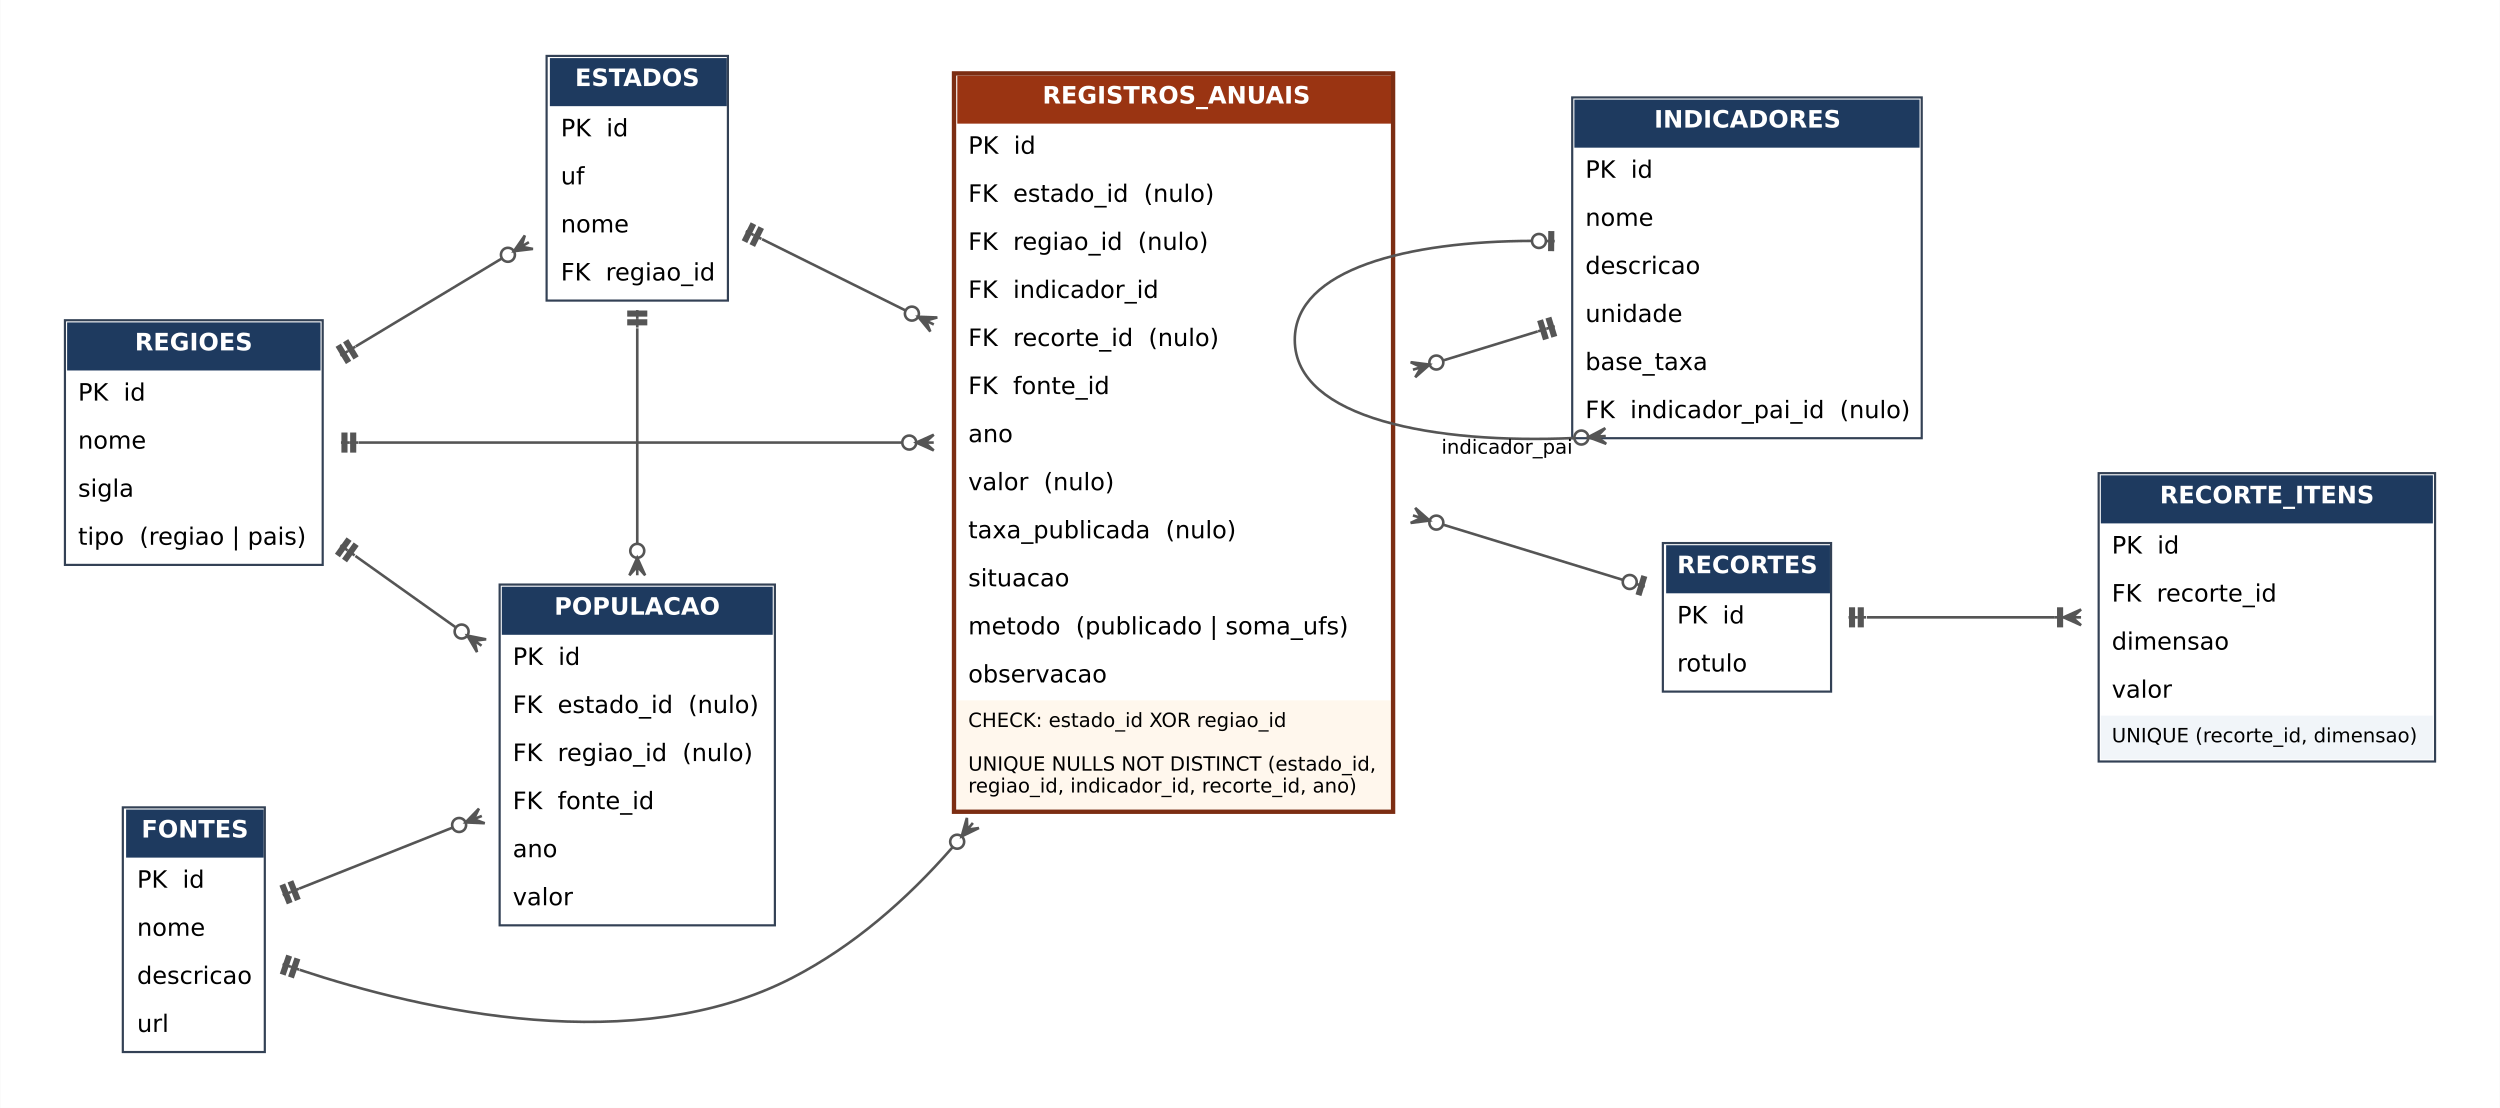
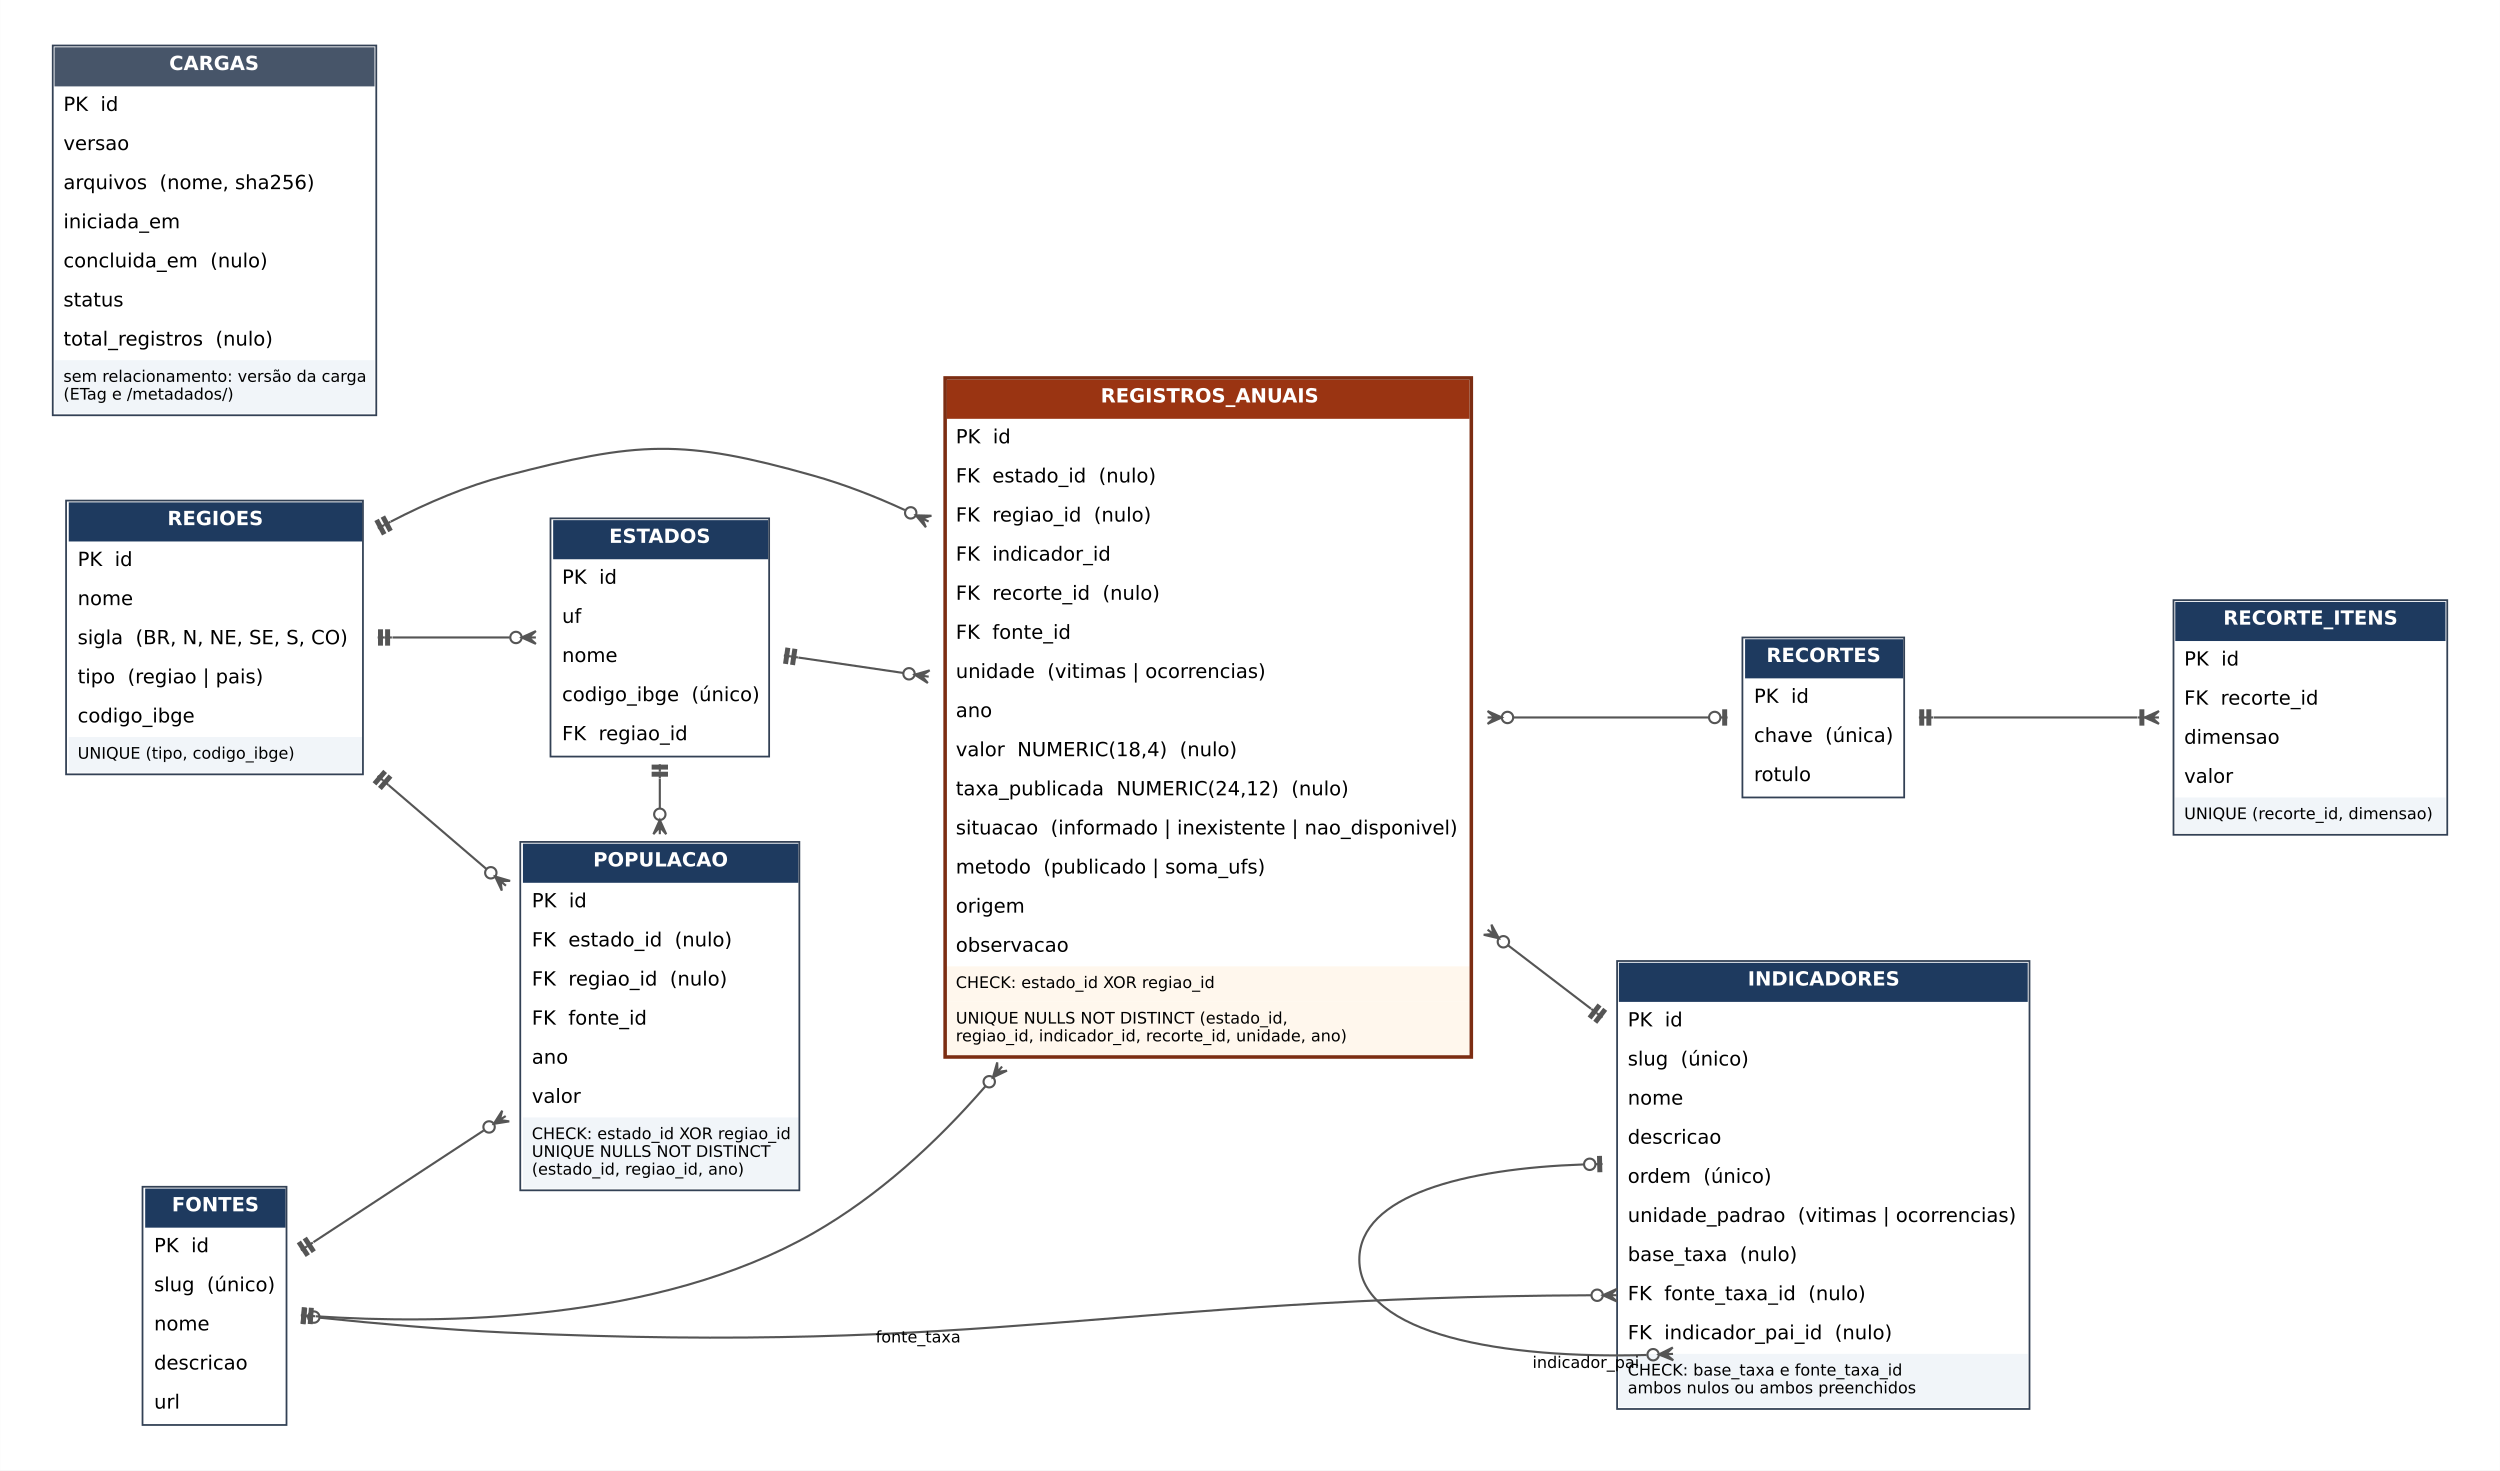
- <svg xmlns="http://www.w3.org/2000/svg" width="1144pt" height="507pt" viewBox="0.00 0.00 1144.20 507.20">
-   <g id="graph0" class="graph" transform="scale(1 1) rotate(0) translate(21.6 485.6)">
-     <polygon fill="white" stroke="transparent" points="-21.6,21.6 -21.6,-485.6 1122.6,-485.6 1122.6,21.6 -21.6,21.6" />
+ <svg xmlns="http://www.w3.org/2000/svg" width="1406pt" height="827pt" viewBox="0.00 0.00 1406.20 827.20">
+   <g id="graph0" class="graph" transform="scale(1 1) rotate(0) translate(21.6 805.6)">
+     <polygon fill="white" stroke="transparent" points="-21.6,21.6 -21.6,-805.6 1384.6,-805.6 1384.6,21.6 -21.6,21.6" />
    <g id="node1" class="node">
-       <polygon fill="#1e3a5f" stroke="transparent" points="9,-316 9,-338 125,-338 125,-316 9,-316" />
-       <text text-anchor="start" x="40" y="-325.2" font-family="DejaVu Sans" font-weight="bold" font-size="11.00" fill="white">REGIOES</text>
-       <text text-anchor="start" x="14" y="-302.2" font-family="DejaVu Sans" font-size="11.00">PK  id</text>
-       <text text-anchor="start" x="14" y="-280.2" font-family="DejaVu Sans" font-size="11.00">nome</text>
-       <text text-anchor="start" x="14" y="-258.2" font-family="DejaVu Sans" font-size="11.00">sigla</text>
-       <text text-anchor="start" x="14" y="-236.2" font-family="DejaVu Sans" font-size="11.00">tipo  (regiao | pais)</text>
-       <polygon fill="none" stroke="#334155" points="8,-227 8,-339 126,-339 126,-227 8,-227" />
+       <polygon fill="#1e3a5f" stroke="transparent" points="17,-501 17,-523 182,-523 182,-501 17,-501" />
+       <text text-anchor="start" x="72.5" y="-510.2" font-family="DejaVu Sans" font-weight="bold" font-size="11.00" fill="white">REGIOES</text>
+       <text text-anchor="start" x="22" y="-487.2" font-family="DejaVu Sans" font-size="11.00">PK  id</text>
+       <text text-anchor="start" x="22" y="-465.2" font-family="DejaVu Sans" font-size="11.00">nome</text>
+       <text text-anchor="start" x="22" y="-443.2" font-family="DejaVu Sans" font-size="11.00">sigla  (BR, N, NE, SE, S, CO)</text>
+       <text text-anchor="start" x="22" y="-421.2" font-family="DejaVu Sans" font-size="11.00">tipo  (regiao | pais)</text>
+       <text text-anchor="start" x="22" y="-399.2" font-family="DejaVu Sans" font-size="11.00">codigo_ibge</text>
+       <polygon fill="#f1f5f9" stroke="transparent" points="17,-371 17,-391 182,-391 182,-371 17,-371" />
+       <text text-anchor="start" x="22" y="-378.8" font-family="DejaVu Sans" font-size="9.00">UNIQUE (tipo, codigo_ibge)</text>
+       <polygon fill="none" stroke="#334155" points="15.5,-370 15.5,-524 182.5,-524 182.5,-370 15.5,-370" />
    </g>
    <g id="node2" class="node">
-       <polygon fill="#1e3a5f" stroke="transparent" points="230,-437 230,-459 311,-459 311,-437 230,-437" />
-       <text text-anchor="start" x="241.5" y="-446.2" font-family="DejaVu Sans" font-weight="bold" font-size="11.00" fill="white">ESTADOS</text>
-       <text text-anchor="start" x="235" y="-423.2" font-family="DejaVu Sans" font-size="11.00">PK  id</text>
-       <text text-anchor="start" x="235" y="-401.2" font-family="DejaVu Sans" font-size="11.00">uf</text>
-       <text text-anchor="start" x="235" y="-379.2" font-family="DejaVu Sans" font-size="11.00">nome</text>
-       <text text-anchor="start" x="235" y="-357.2" font-family="DejaVu Sans" font-size="11.00">FK  regiao_id</text>
-       <polygon fill="none" stroke="#334155" points="228.5,-348 228.5,-460 311.5,-460 311.5,-348 228.5,-348" />
+       <polygon fill="#1e3a5f" stroke="transparent" points="289.5,-491 289.5,-513 410.5,-513 410.5,-491 289.5,-491" />
+       <text text-anchor="start" x="321" y="-500.2" font-family="DejaVu Sans" font-weight="bold" font-size="11.00" fill="white">ESTADOS</text>
+       <text text-anchor="start" x="294.5" y="-477.2" font-family="DejaVu Sans" font-size="11.00">PK  id</text>
+       <text text-anchor="start" x="294.5" y="-455.2" font-family="DejaVu Sans" font-size="11.00">uf</text>
+       <text text-anchor="start" x="294.5" y="-433.2" font-family="DejaVu Sans" font-size="11.00">nome</text>
+       <text text-anchor="start" x="294.5" y="-411.2" font-family="DejaVu Sans" font-size="11.00">codigo_ibge  (único)</text>
+       <text text-anchor="start" x="294.5" y="-389.2" font-family="DejaVu Sans" font-size="11.00">FK  regiao_id</text>
+       <polygon fill="none" stroke="#334155" points="288,-380 288,-514 411,-514 411,-380 288,-380" />
    </g>
    <g id="edge1" class="edge">
-       <path fill="none" stroke="#555555" stroke-width="1.2" d="M141.1,-327C163.06,-340.22 186.9,-354.58 207.99,-367.27" />
-       <polygon fill="#555555" stroke="#555555" stroke-width="1.2" points="132.72,-326.63 136.84,-319.77 138.21,-320.6 134.09,-327.45 132.72,-326.63" />
-       <polyline fill="none" stroke="#555555" stroke-width="1.2" points="134.09,-322.79 137.52,-324.85 " />
-       <polygon fill="#555555" stroke="#555555" stroke-width="1.2" points="136.14,-328.69 140.27,-321.84 141.64,-322.66 137.51,-329.52 136.14,-328.69" />
-       <polyline fill="none" stroke="#555555" stroke-width="1.2" points="137.52,-324.85 140.95,-326.91 " />
-       <polygon fill="#555555" stroke="#555555" stroke-width="1.2" points="213.53,-370.61 218.53,-377.82 216.96,-372.67 220.39,-374.74 220.39,-374.74 220.39,-374.74 216.96,-372.67 222.25,-371.65 213.53,-370.61 213.53,-370.61" />
-       <ellipse fill="none" stroke="#555555" stroke-width="1.2" cx="210.79" cy="-368.96" rx="3.2" ry="3.2" />
+       <path fill="none" stroke="#555555" stroke-width="1.2" d="M199.1,-447C220.96,-447 243.91,-447 265.08,-447" />
+       <polygon fill="#555555" stroke="#555555" stroke-width="1.2" points="191.57,-451 191.57,-443 193.17,-443 193.17,-451 191.57,-451" />
+       <polyline fill="none" stroke="#555555" stroke-width="1.2" points="190.77,-447 194.77,-447 " />
+       <polygon fill="#555555" stroke="#555555" stroke-width="1.2" points="195.57,-451 195.57,-443 197.17,-443 197.17,-451 195.57,-451" />
+       <polyline fill="none" stroke="#555555" stroke-width="1.2" points="194.77,-447 198.77,-447 " />
+       <polygon fill="#555555" stroke="#555555" stroke-width="1.2" points="271.78,-447 279.78,-450.6 275.78,-447 279.78,-447 279.78,-447 279.78,-447 275.78,-447 279.78,-443.4 271.78,-447 271.78,-447" />
+       <ellipse fill="none" stroke="#555555" stroke-width="1.2" cx="268.58" cy="-447" rx="3.2" ry="3.2" />
    </g>
    <g id="node3" class="node">
-       <polygon fill="#1e3a5f" stroke="transparent" points="208,-195 208,-217 332,-217 332,-195 208,-195" />
-       <text text-anchor="start" x="232" y="-204.2" font-family="DejaVu Sans" font-weight="bold" font-size="11.00" fill="white">POPULACAO</text>
-       <text text-anchor="start" x="213" y="-181.2" font-family="DejaVu Sans" font-size="11.00">PK  id</text>
-       <text text-anchor="start" x="213" y="-159.2" font-family="DejaVu Sans" font-size="11.00">FK  estado_id  (nulo)</text>
-       <text text-anchor="start" x="213" y="-137.2" font-family="DejaVu Sans" font-size="11.00">FK  regiao_id  (nulo)</text>
-       <text text-anchor="start" x="213" y="-115.2" font-family="DejaVu Sans" font-size="11.00">FK  fonte_id</text>
-       <text text-anchor="start" x="213" y="-93.2" font-family="DejaVu Sans" font-size="11.00">ano</text>
-       <text text-anchor="start" x="213" y="-71.2" font-family="DejaVu Sans" font-size="11.00">valor</text>
-       <polygon fill="none" stroke="#334155" points="207,-62 207,-218 333,-218 333,-62 207,-62" />
+       <polygon fill="#1e3a5f" stroke="transparent" points="272.5,-309 272.5,-331 427.5,-331 427.5,-309 272.5,-309" />
+       <text text-anchor="start" x="312" y="-318.2" font-family="DejaVu Sans" font-weight="bold" font-size="11.00" fill="white">POPULACAO</text>
+       <text text-anchor="start" x="277.5" y="-295.2" font-family="DejaVu Sans" font-size="11.00">PK  id</text>
+       <text text-anchor="start" x="277.5" y="-273.2" font-family="DejaVu Sans" font-size="11.00">FK  estado_id  (nulo)</text>
+       <text text-anchor="start" x="277.5" y="-251.2" font-family="DejaVu Sans" font-size="11.00">FK  regiao_id  (nulo)</text>
+       <text text-anchor="start" x="277.5" y="-229.2" font-family="DejaVu Sans" font-size="11.00">FK  fonte_id</text>
+       <text text-anchor="start" x="277.5" y="-207.2" font-family="DejaVu Sans" font-size="11.00">ano</text>
+       <text text-anchor="start" x="277.5" y="-185.2" font-family="DejaVu Sans" font-size="11.00">valor</text>
+       <polygon fill="#f1f5f9" stroke="transparent" points="272.5,-137 272.5,-177 427.5,-177 427.5,-137 272.5,-137" />
+       <text text-anchor="start" x="277.5" y="-164.8" font-family="DejaVu Sans" font-size="9.00">CHECK: estado_id XOR regiao_id</text>
+       <text text-anchor="start" x="277.5" y="-154.8" font-family="DejaVu Sans" font-size="9.00">UNIQUE NULLS NOT DISTINCT</text>
+       <text text-anchor="start" x="277.5" y="-144.8" font-family="DejaVu Sans" font-size="9.00">(estado_id, regiao_id, ano)</text>
+       <polygon fill="none" stroke="#334155" points="271,-136 271,-332 428,-332 428,-136 271,-136" />
    </g>
    <g id="edge2" class="edge">
-       <path fill="none" stroke="#555555" stroke-width="1.2" d="M140.96,-231.09C155.82,-220.52 171.55,-209.33 186.71,-198.54" />
-       <polygon fill="#555555" stroke="#555555" stroke-width="1.2" points="137.06,-238.77 132.43,-232.26 133.73,-231.33 138.37,-237.85 137.06,-238.77" />
-       <polyline fill="none" stroke="#555555" stroke-width="1.2" points="134.09,-235.98 137.35,-233.66 " />
-       <polygon fill="#555555" stroke="#555555" stroke-width="1.2" points="140.32,-236.46 135.69,-229.94 136.99,-229.01 141.63,-235.53 140.32,-236.46" />
-       <polyline fill="none" stroke="#555555" stroke-width="1.2" points="137.35,-233.66 140.61,-231.34 " />
-       <polygon fill="#555555" stroke="#555555" stroke-width="1.2" points="192.2,-194.64 200.81,-192.93 195.46,-192.32 198.72,-190 198.72,-190 198.72,-190 195.46,-192.32 196.63,-187.07 192.2,-194.64 192.2,-194.64" />
-       <ellipse fill="none" stroke="#555555" stroke-width="1.2" cx="189.59" cy="-196.49" rx="3.2" ry="3.2" />
+       <path fill="none" stroke="#555555" stroke-width="1.2" d="M196.88,-363.96C214.93,-348.49 233.79,-332.33 251.83,-316.86" />
+       <polygon fill="#555555" stroke="#555555" stroke-width="1.2" points="193.98,-371.71 188.77,-365.64 189.99,-364.6 195.19,-370.67 193.98,-371.71" />
+       <polyline fill="none" stroke="#555555" stroke-width="1.2" points="190.77,-369.2 193.81,-366.59 " />
+       <polygon fill="#555555" stroke="#555555" stroke-width="1.2" points="197.02,-369.11 191.81,-363.04 193.03,-362 198.23,-368.07 197.02,-369.11" />
+       <polyline fill="none" stroke="#555555" stroke-width="1.2" points="193.81,-366.59 196.84,-363.99 " />
+       <polygon fill="#555555" stroke="#555555" stroke-width="1.2" points="256.86,-312.54 265.28,-310.07 259.9,-309.94 262.94,-307.34 262.94,-307.34 262.94,-307.34 259.9,-309.94 260.6,-304.61 256.86,-312.54 256.86,-312.54" />
+       <ellipse fill="none" stroke="#555555" stroke-width="1.2" cx="254.43" cy="-314.63" rx="3.2" ry="3.2" />
    </g>
    <g id="node5" class="node">
-       <polygon fill="#9a3412" stroke="transparent" points="416.5,-429 416.5,-451 615.5,-451 615.5,-429 416.5,-429" />
-       <text text-anchor="start" x="455.5" y="-438.2" font-family="DejaVu Sans" font-weight="bold" font-size="11.00" fill="white">REGISTROS_ANUAIS</text>
-       <text text-anchor="start" x="421.5" y="-415.2" font-family="DejaVu Sans" font-size="11.00">PK  id</text>
-       <text text-anchor="start" x="421.5" y="-393.2" font-family="DejaVu Sans" font-size="11.00">FK  estado_id  (nulo)</text>
-       <text text-anchor="start" x="421.5" y="-371.2" font-family="DejaVu Sans" font-size="11.00">FK  regiao_id  (nulo)</text>
-       <text text-anchor="start" x="421.5" y="-349.2" font-family="DejaVu Sans" font-size="11.00">FK  indicador_id</text>
-       <text text-anchor="start" x="421.5" y="-327.2" font-family="DejaVu Sans" font-size="11.00">FK  recorte_id  (nulo)</text>
-       <text text-anchor="start" x="421.5" y="-305.2" font-family="DejaVu Sans" font-size="11.00">FK  fonte_id</text>
-       <text text-anchor="start" x="421.5" y="-283.2" font-family="DejaVu Sans" font-size="11.00">ano</text>
-       <text text-anchor="start" x="421.5" y="-261.2" font-family="DejaVu Sans" font-size="11.00">valor  (nulo)</text>
-       <text text-anchor="start" x="421.5" y="-239.2" font-family="DejaVu Sans" font-size="11.00">taxa_publicada  (nulo)</text>
-       <text text-anchor="start" x="421.5" y="-217.2" font-family="DejaVu Sans" font-size="11.00">situacao</text>
-       <text text-anchor="start" x="421.5" y="-195.2" font-family="DejaVu Sans" font-size="11.00">metodo  (publicado | soma_ufs)</text>
-       <text text-anchor="start" x="421.5" y="-173.2" font-family="DejaVu Sans" font-size="11.00">observacao</text>
-       <polygon fill="#fff7ed" stroke="transparent" points="416.5,-145 416.5,-165 615.5,-165 615.5,-145 416.5,-145" />
-       <text text-anchor="start" x="421.5" y="-152.8" font-family="DejaVu Sans" font-size="9.00">CHECK: estado_id XOR regiao_id</text>
-       <polygon fill="#fff7ed" stroke="transparent" points="416.5,-115 416.5,-145 615.5,-145 615.5,-115 416.5,-115" />
-       <text text-anchor="start" x="421.5" y="-132.8" font-family="DejaVu Sans" font-size="9.00">UNIQUE NULLS NOT DISTINCT (estado_id,</text>
-       <text text-anchor="start" x="421.5" y="-122.8" font-family="DejaVu Sans" font-size="9.00">regiao_id, indicador_id, recorte_id, ano)</text>
-       <polygon fill="none" stroke="#7c2d12" stroke-width="2" points="415,-114 415,-452 616,-452 616,-114 415,-114" />
+       <polygon fill="#9a3412" stroke="transparent" points="511,-570 511,-592 805,-592 805,-570 511,-570" />
+       <text text-anchor="start" x="597.5" y="-579.2" font-family="DejaVu Sans" font-weight="bold" font-size="11.00" fill="white">REGISTROS_ANUAIS</text>
+       <text text-anchor="start" x="516" y="-556.2" font-family="DejaVu Sans" font-size="11.00">PK  id</text>
+       <text text-anchor="start" x="516" y="-534.2" font-family="DejaVu Sans" font-size="11.00">FK  estado_id  (nulo)</text>
+       <text text-anchor="start" x="516" y="-512.2" font-family="DejaVu Sans" font-size="11.00">FK  regiao_id  (nulo)</text>
+       <text text-anchor="start" x="516" y="-490.2" font-family="DejaVu Sans" font-size="11.00">FK  indicador_id</text>
+       <text text-anchor="start" x="516" y="-468.2" font-family="DejaVu Sans" font-size="11.00">FK  recorte_id  (nulo)</text>
+       <text text-anchor="start" x="516" y="-446.2" font-family="DejaVu Sans" font-size="11.00">FK  fonte_id</text>
+       <text text-anchor="start" x="516" y="-424.2" font-family="DejaVu Sans" font-size="11.00">unidade  (vitimas | ocorrencias)</text>
+       <text text-anchor="start" x="516" y="-402.2" font-family="DejaVu Sans" font-size="11.00">ano</text>
+       <text text-anchor="start" x="516" y="-380.2" font-family="DejaVu Sans" font-size="11.00">valor  NUMERIC(18,4)  (nulo)</text>
+       <text text-anchor="start" x="516" y="-358.2" font-family="DejaVu Sans" font-size="11.00">taxa_publicada  NUMERIC(24,12)  (nulo)</text>
+       <text text-anchor="start" x="516" y="-336.2" font-family="DejaVu Sans" font-size="11.00">situacao  (informado | inexistente | nao_disponivel)</text>
+       <text text-anchor="start" x="516" y="-314.2" font-family="DejaVu Sans" font-size="11.00">metodo  (publicado | soma_ufs)</text>
+       <text text-anchor="start" x="516" y="-292.2" font-family="DejaVu Sans" font-size="11.00">origem</text>
+       <text text-anchor="start" x="516" y="-270.2" font-family="DejaVu Sans" font-size="11.00">observacao</text>
+       <polygon fill="#fff7ed" stroke="transparent" points="511,-242 511,-262 805,-262 805,-242 511,-242" />
+       <text text-anchor="start" x="516" y="-249.8" font-family="DejaVu Sans" font-size="9.00">CHECK: estado_id XOR regiao_id</text>
+       <polygon fill="#fff7ed" stroke="transparent" points="511,-212 511,-242 805,-242 805,-212 511,-212" />
+       <text text-anchor="start" x="516" y="-229.8" font-family="DejaVu Sans" font-size="9.00">UNIQUE NULLS NOT DISTINCT (estado_id,</text>
+       <text text-anchor="start" x="516" y="-219.8" font-family="DejaVu Sans" font-size="9.00">regiao_id, indicador_id, recorte_id, unidade, ano)</text>
+       <polygon fill="none" stroke="#7c2d12" stroke-width="2" points="510,-211 510,-593 806,-593 806,-211 510,-211" />
    </g>
    <g id="edge6" class="edge">
-       <path fill="none" stroke="#555555" stroke-width="1.2" d="M142.5,-283C210.19,-283 311.34,-283 391.09,-283" />
-       <polygon fill="#555555" stroke="#555555" stroke-width="1.2" points="135.16,-287 135.16,-279 136.76,-279 136.76,-287 135.16,-287" />
-       <polyline fill="none" stroke="#555555" stroke-width="1.2" points="134.36,-283 138.36,-283 " />
-       <polygon fill="#555555" stroke="#555555" stroke-width="1.2" points="139.16,-287 139.16,-279 140.76,-279 140.76,-287 139.16,-287" />
-       <polyline fill="none" stroke="#555555" stroke-width="1.2" points="138.36,-283 142.36,-283 " />
-       <polygon fill="#555555" stroke="#555555" stroke-width="1.2" points="397.72,-283 405.72,-286.6 401.72,-283 405.72,-283 405.72,-283 405.72,-283 401.72,-283 405.72,-279.4 397.72,-283 397.72,-283" />
-       <ellipse fill="none" stroke="#555555" stroke-width="1.2" cx="394.52" cy="-283" rx="3.2" ry="3.2" />
+       <path fill="none" stroke="#555555" stroke-width="1.2" d="M198.14,-512.16C218.77,-522.83 240.98,-532.27 263,-538 337.41,-557.36 362.02,-558.94 436,-538 453.27,-533.11 470.52,-526.45 487.34,-518.68" />
+       <polygon fill="#555555" stroke="#555555" stroke-width="1.2" points="189.75,-512.25 193.49,-505.17 194.9,-505.92 191.16,-512.99 189.75,-512.25" />
+       <polyline fill="none" stroke="#555555" stroke-width="1.2" points="190.91,-508.34 194.44,-510.21 " />
+       <polygon fill="#555555" stroke="#555555" stroke-width="1.2" points="193.28,-514.12 197.02,-507.04 198.44,-507.79 194.7,-514.86 193.28,-514.12" />
+       <polyline fill="none" stroke="#555555" stroke-width="1.2" points="194.44,-510.21 197.98,-512.08 " />
+       <polygon fill="#555555" stroke="#555555" stroke-width="1.2" points="493.52,-515.71 502.29,-515.48 497.12,-513.97 500.72,-512.23 500.72,-512.23 500.72,-512.23 497.12,-513.97 499.16,-508.99 493.52,-515.71 493.52,-515.71" />
+       <ellipse fill="none" stroke="#555555" stroke-width="1.2" cx="490.64" cy="-517.1" rx="3.2" ry="3.2" />
    </g>
    <g id="edge3" class="edge">
-       <path fill="none" stroke="#555555" stroke-width="1.2" d="M270,-335.31C270,-302.52 270,-269.73 270,-236.94" />
-       <polygon fill="#555555" stroke="#555555" stroke-width="1.2" points="274,-342.85 266,-342.85 266,-341.25 274,-341.25 274,-342.85" />
-       <polyline fill="none" stroke="#555555" stroke-width="1.2" points="270,-343.65 270,-339.65 " />
-       <polygon fill="#555555" stroke="#555555" stroke-width="1.2" points="274,-338.85 266,-338.85 266,-337.25 274,-337.25 274,-338.85" />
-       <polyline fill="none" stroke="#555555" stroke-width="1.2" points="270,-339.65 270,-335.65 " />
-       <polygon fill="#555555" stroke="#555555" stroke-width="1.2" points="270,-230.24 273.6,-222.24 270,-226.24 270,-222.24 270,-222.24 270,-222.24 270,-226.24 266.4,-222.24 270,-230.24 270,-230.24" />
-       <ellipse fill="none" stroke="#555555" stroke-width="1.2" cx="270" cy="-233.44" rx="3.2" ry="3.2" />
+       <path fill="none" stroke="#555555" stroke-width="1.2" d="M349.5,-367.51C349.5,-361.93 349.5,-356.36 349.5,-350.78" />
+       <polygon fill="#555555" stroke="#555555" stroke-width="1.2" points="353.5,-374.88 345.5,-374.88 345.5,-373.28 353.5,-373.28 353.5,-374.88" />
+       <polyline fill="none" stroke="#555555" stroke-width="1.2" points="349.5,-375.68 349.5,-371.68 " />
+       <polygon fill="#555555" stroke="#555555" stroke-width="1.2" points="353.5,-370.88 345.5,-370.88 345.5,-369.28 353.5,-369.28 353.5,-370.88" />
+       <polyline fill="none" stroke="#555555" stroke-width="1.2" points="349.5,-371.68 349.5,-367.68 " />
+       <polygon fill="#555555" stroke="#555555" stroke-width="1.2" points="349.5,-344.34 353.1,-336.34 349.5,-340.34 349.5,-336.34 349.5,-336.34 349.5,-336.34 349.5,-340.34 345.9,-336.34 349.5,-344.34 349.5,-344.34" />
+       <ellipse fill="none" stroke="#555555" stroke-width="1.2" cx="349.5" cy="-347.54" rx="3.2" ry="3.2" />
    </g>
    <g id="edge5" class="edge">
-       <path fill="none" stroke="#555555" stroke-width="1.2" d="M327.12,-376.11C346.79,-366.34 369.72,-354.94 392.65,-343.55" />
-       <polygon fill="#555555" stroke="#555555" stroke-width="1.2" points="322.19,-383.03 318.63,-375.87 320.06,-375.15 323.62,-382.32 322.19,-383.03" />
-       <polyline fill="none" stroke="#555555" stroke-width="1.2" points="319.69,-379.8 323.27,-378.02 " />
-       <polygon fill="#555555" stroke="#555555" stroke-width="1.2" points="325.77,-381.25 322.21,-374.09 323.64,-373.37 327.2,-380.54 325.77,-381.25" />
-       <polyline fill="none" stroke="#555555" stroke-width="1.2" points="323.27,-378.02 326.85,-376.24 " />
-       <polygon fill="#555555" stroke="#555555" stroke-width="1.2" points="398.58,-340.6 407.35,-340.27 402.17,-338.82 405.75,-337.04 405.75,-337.04 405.75,-337.04 402.17,-338.82 404.15,-333.82 398.58,-340.6 398.58,-340.6" />
-       <ellipse fill="none" stroke="#555555" stroke-width="1.2" cx="395.72" cy="-342.03" rx="3.2" ry="3.2" />
+       <path fill="none" stroke="#555555" stroke-width="1.2" d="M427.42,-435.71C445.67,-433.03 465.85,-430.06 486.46,-427.04" />
+       <polygon fill="#555555" stroke="#555555" stroke-width="1.2" points="420.66,-440.74 419.5,-432.83 421.08,-432.59 422.24,-440.51 420.66,-440.74" />
+       <polyline fill="none" stroke="#555555" stroke-width="1.2" points="419.28,-436.9 423.24,-436.32 " />
+       <polygon fill="#555555" stroke="#555555" stroke-width="1.2" points="424.61,-440.16 423.45,-432.25 425.04,-432.01 426.2,-439.93 424.61,-440.16" />
+       <polyline fill="none" stroke="#555555" stroke-width="1.2" points="423.24,-436.32 427.2,-435.74 " />
+       <polygon fill="#555555" stroke="#555555" stroke-width="1.2" points="492.86,-426.1 501.3,-428.5 496.81,-425.52 500.77,-424.94 500.77,-424.94 500.77,-424.94 496.81,-425.52 500.25,-421.38 492.86,-426.1 492.86,-426.1" />
+       <ellipse fill="none" stroke="#555555" stroke-width="1.2" cx="489.69" cy="-426.56" rx="3.2" ry="3.2" />
    </g>
    <g id="node4" class="node">
-       <polygon fill="#1e3a5f" stroke="transparent" points="36,-93 36,-115 99,-115 99,-93 36,-93" />
-       <text text-anchor="start" x="43" y="-102.2" font-family="DejaVu Sans" font-weight="bold" font-size="11.00" fill="white">FONTES</text>
-       <text text-anchor="start" x="41" y="-79.2" font-family="DejaVu Sans" font-size="11.00">PK  id</text>
-       <text text-anchor="start" x="41" y="-57.2" font-family="DejaVu Sans" font-size="11.00">nome</text>
-       <text text-anchor="start" x="41" y="-35.2" font-family="DejaVu Sans" font-size="11.00">descricao</text>
-       <text text-anchor="start" x="41" y="-13.2" font-family="DejaVu Sans" font-size="11.00">url</text>
-       <polygon fill="none" stroke="#334155" points="34.5,-4 34.5,-116 99.5,-116 99.5,-4 34.5,-4" />
+       <polygon fill="#1e3a5f" stroke="transparent" points="60,-115 60,-137 139,-137 139,-115 60,-115" />
+       <text text-anchor="start" x="75" y="-124.2" font-family="DejaVu Sans" font-weight="bold" font-size="11.00" fill="white">FONTES</text>
+       <text text-anchor="start" x="65" y="-101.2" font-family="DejaVu Sans" font-size="11.00">PK  id</text>
+       <text text-anchor="start" x="65" y="-79.2" font-family="DejaVu Sans" font-size="11.00">slug  (único)</text>
+       <text text-anchor="start" x="65" y="-57.2" font-family="DejaVu Sans" font-size="11.00">nome</text>
+       <text text-anchor="start" x="65" y="-35.2" font-family="DejaVu Sans" font-size="11.00">descricao</text>
+       <text text-anchor="start" x="65" y="-13.2" font-family="DejaVu Sans" font-size="11.00">url</text>
+       <polygon fill="none" stroke="#334155" points="58.5,-4 58.5,-138 139.5,-138 139.5,-4 58.5,-4" />
    </g>
    <g id="edge4" class="edge">
-       <path fill="none" stroke="#555555" stroke-width="1.2" d="M115.23,-78.8C136.15,-87.13 161.4,-97.18 185.34,-106.7" />
-       <polygon fill="#555555" stroke="#555555" stroke-width="1.2" points="106.98,-79.82 109.93,-72.38 111.42,-72.98 108.46,-80.41 106.98,-79.82" />
-       <polyline fill="none" stroke="#555555" stroke-width="1.2" points="107.71,-75.81 111.43,-77.28 " />
-       <polygon fill="#555555" stroke="#555555" stroke-width="1.2" points="110.69,-81.3 113.65,-73.86 115.14,-74.46 112.18,-81.89 110.69,-81.3" />
-       <polyline fill="none" stroke="#555555" stroke-width="1.2" points="111.43,-77.28 115.14,-78.76 " />
-       <polygon fill="#555555" stroke="#555555" stroke-width="1.2" points="191.42,-109.12 197.52,-115.43 195.14,-110.6 198.85,-112.08 198.85,-112.08 198.85,-112.08 195.14,-110.6 200.18,-108.74 191.42,-109.12 191.42,-109.12" />
-       <ellipse fill="none" stroke="#555555" stroke-width="1.2" cx="188.45" cy="-107.94" rx="3.2" ry="3.2" />
+       <path fill="none" stroke="#555555" stroke-width="1.2" d="M154.65,-106.85C182.75,-125.28 217.87,-148.31 250.46,-169.69" />
+       <polygon fill="#555555" stroke="#555555" stroke-width="1.2" points="146.09,-106.02 150.48,-99.33 151.82,-100.21 147.43,-106.9 146.09,-106.02" />
+       <polyline fill="none" stroke="#555555" stroke-width="1.2" points="147.62,-102.24 150.96,-104.43 " />
+       <polygon fill="#555555" stroke="#555555" stroke-width="1.2" points="149.44,-108.21 153.83,-101.52 155.16,-102.4 150.78,-109.09 149.44,-108.21" />
+       <polyline fill="none" stroke="#555555" stroke-width="1.2" points="150.96,-104.43 154.31,-106.62 " />
+       <polygon fill="#555555" stroke="#555555" stroke-width="1.2" points="256.12,-173.41 260.84,-180.8 259.47,-175.6 262.81,-177.79 262.81,-177.79 262.81,-177.79 259.47,-175.6 264.79,-174.78 256.12,-173.41 256.12,-173.41" />
+       <ellipse fill="none" stroke="#555555" stroke-width="1.2" cx="253.45" cy="-171.65" rx="3.2" ry="3.2" />
    </g>
    <g id="edge7" class="edge">
-       <path fill="none" stroke="#555555" stroke-width="1.2" d="M115.41,-41.65C172.37,-22.75 269.2,-0.86 341,-38 368.9,-52.43 393.28,-73.65 414.25,-97.65" />
-       <polygon fill="#555555" stroke="#555555" stroke-width="1.2" points="109.7,-47.82 107.12,-40.24 108.63,-39.73 111.21,-47.3 109.7,-47.82" />
-       <polyline fill="none" stroke="#555555" stroke-width="1.2" points="107.65,-44.29 111.44,-43 " />
-       <polygon fill="#555555" stroke="#555555" stroke-width="1.2" points="113.48,-46.53 110.91,-38.96 112.42,-38.44 115,-46.02 113.48,-46.53" />
-       <polyline fill="none" stroke="#555555" stroke-width="1.2" points="111.44,-43 115.22,-41.71 " />
-       <polygon fill="#555555" stroke="#555555" stroke-width="1.2" points="418.51,-102.73 420.89,-111.18 421.08,-105.8 423.65,-108.86 423.65,-108.86 423.65,-108.86 421.08,-105.8 426.41,-106.55 418.51,-102.73 418.51,-102.73" />
-       <ellipse fill="none" stroke="#555555" stroke-width="1.2" cx="416.45" cy="-100.28" rx="3.2" ry="3.2" />
+       <path fill="none" stroke="#555555" stroke-width="1.2" d="M155.87,-65.15C226.09,-60.5 348.06,-61.59 436,-112 472.39,-132.86 504.74,-162.35 532.72,-194.6" />
+       <polygon fill="#555555" stroke="#555555" stroke-width="1.2" points="148.65,-69.67 148.08,-61.69 149.67,-61.58 150.24,-69.56 148.65,-69.67" />
+       <polyline fill="none" stroke="#555555" stroke-width="1.2" points="147.56,-65.74 151.55,-65.46 " />
+       <polygon fill="#555555" stroke="#555555" stroke-width="1.2" points="152.64,-69.39 152.07,-61.41 153.66,-61.3 154.23,-69.28 152.64,-69.39" />
+       <polyline fill="none" stroke="#555555" stroke-width="1.2" points="151.55,-65.46 155.54,-65.17 " />
+       <polygon fill="#555555" stroke="#555555" stroke-width="1.2" points="536.88,-199.53 539.29,-207.96 539.46,-202.58 542.04,-205.64 542.04,-205.64 542.04,-205.64 539.46,-202.58 544.79,-203.32 536.88,-199.53 536.88,-199.53" />
+       <ellipse fill="none" stroke="#555555" stroke-width="1.2" cx="534.81" cy="-197.08" rx="3.2" ry="3.2" />
    </g>
    <g id="node6" class="node">
-       <polygon fill="#1e3a5f" stroke="transparent" points="699,-418 699,-440 857,-440 857,-418 699,-418" />
-       <text text-anchor="start" x="735.5" y="-427.2" font-family="DejaVu Sans" font-weight="bold" font-size="11.00" fill="white">INDICADORES</text>
-       <text text-anchor="start" x="704" y="-404.2" font-family="DejaVu Sans" font-size="11.00">PK  id</text>
-       <text text-anchor="start" x="704" y="-382.2" font-family="DejaVu Sans" font-size="11.00">nome</text>
-       <text text-anchor="start" x="704" y="-360.2" font-family="DejaVu Sans" font-size="11.00">descricao</text>
-       <text text-anchor="start" x="704" y="-338.2" font-family="DejaVu Sans" font-size="11.00">unidade</text>
-       <text text-anchor="start" x="704" y="-316.2" font-family="DejaVu Sans" font-size="11.00">base_taxa</text>
-       <text text-anchor="start" x="704" y="-294.2" font-family="DejaVu Sans" font-size="11.00">FK  indicador_pai_id  (nulo)</text>
-       <polygon fill="none" stroke="#334155" points="698,-285 698,-441 858,-441 858,-285 698,-285" />
+       <polygon fill="#1e3a5f" stroke="transparent" points="889,-242 889,-264 1119,-264 1119,-242 889,-242" />
+       <text text-anchor="start" x="961.5" y="-251.2" font-family="DejaVu Sans" font-weight="bold" font-size="11.00" fill="white">INDICADORES</text>
+       <text text-anchor="start" x="894" y="-228.2" font-family="DejaVu Sans" font-size="11.00">PK  id</text>
+       <text text-anchor="start" x="894" y="-206.2" font-family="DejaVu Sans" font-size="11.00">slug  (único)</text>
+       <text text-anchor="start" x="894" y="-184.2" font-family="DejaVu Sans" font-size="11.00">nome</text>
+       <text text-anchor="start" x="894" y="-162.2" font-family="DejaVu Sans" font-size="11.00">descricao</text>
+       <text text-anchor="start" x="894" y="-140.2" font-family="DejaVu Sans" font-size="11.00">ordem  (único)</text>
+       <text text-anchor="start" x="894" y="-118.2" font-family="DejaVu Sans" font-size="11.00">unidade_padrao  (vitimas | ocorrencias)</text>
+       <text text-anchor="start" x="894" y="-96.2" font-family="DejaVu Sans" font-size="11.00">base_taxa  (nulo)</text>
+       <text text-anchor="start" x="894" y="-74.2" font-family="DejaVu Sans" font-size="11.00">FK  fonte_taxa_id  (nulo)</text>
+       <text text-anchor="start" x="894" y="-52.2" font-family="DejaVu Sans" font-size="11.00">FK  indicador_pai_id  (nulo)</text>
+       <polygon fill="#f1f5f9" stroke="transparent" points="889,-14 889,-44 1119,-44 1119,-14 889,-14" />
+       <text text-anchor="start" x="894" y="-31.8" font-family="DejaVu Sans" font-size="9.00">CHECK: base_taxa e fonte_taxa_id</text>
+       <text text-anchor="start" x="894" y="-21.8" font-family="DejaVu Sans" font-size="9.00">ambos nulos ou ambos preenchidos</text>
+       <polygon fill="none" stroke="#334155" points="888,-13 888,-265 1120,-265 1120,-13 888,-13" />
+     </g>
+     <g id="edge11" class="edge">
+       <path fill="none" stroke="#555555" stroke-width="1.2" d="M158.34,-64.32C189.37,-61.1 228.21,-57.6 263,-56 535.76,-43.48 607.56,-75.83 873.53,-76.97" />
+       <polygon fill="#555555" stroke="#555555" stroke-width="1.2" points="148.92,-69.34 148.08,-61.39 149.67,-61.22 150.51,-69.17 148.92,-69.34" />
+       <polyline fill="none" stroke="#555555" stroke-width="1.2" points="147.71,-65.45 151.69,-65.03 " />
+       <ellipse fill="none" stroke="#555555" stroke-width="1.2" cx="154.87" cy="-64.69" rx="3.2" ry="3.2" />
+       <polygon fill="#555555" stroke="#555555" stroke-width="1.2" points="880,-76.98 887.99,-80.6 884,-76.99 888,-77 888,-77 888,-77 884,-76.99 888.01,-73.4 880,-76.98 880,-76.98" />
+       <ellipse fill="none" stroke="#555555" stroke-width="1.2" cx="876.8" cy="-76.98" rx="3.2" ry="3.2" />
+       <text text-anchor="middle" x="494.83" y="-50.42" font-family="DejaVu Sans" font-size="9.00">fonte_taxa</text>
    </g>
    <g id="edge8" class="edge">
-       <path fill="none" stroke="#555555" stroke-width="1.2" d="M638.87,-320.58C653.43,-325.05 668.13,-329.57 682.22,-333.89" />
-       <polygon fill="#555555" stroke="#555555" stroke-width="1.2" points="632.74,-318.7 626.15,-312.91 628.91,-317.52 625.09,-316.35 625.09,-316.35 625.09,-316.35 628.91,-317.52 624.03,-319.79 632.74,-318.7 632.74,-318.7" />
-       <ellipse fill="none" stroke="#555555" stroke-width="1.2" cx="635.8" cy="-319.64" rx="3.2" ry="3.2" />
-       <polygon fill="#555555" stroke="#555555" stroke-width="1.2" points="690.4,-332.22 688.05,-339.87 686.52,-339.4 688.87,-331.75 690.4,-332.22" />
-       <polyline fill="none" stroke="#555555" stroke-width="1.2" points="689.99,-336.28 686.16,-335.1 " />
-       <polygon fill="#555555" stroke="#555555" stroke-width="1.2" points="686.57,-331.05 684.22,-338.69 682.7,-338.22 685.04,-330.58 686.57,-331.05" />
-       <polyline fill="none" stroke="#555555" stroke-width="1.2" points="686.16,-335.1 682.34,-333.93 " />
+       <path fill="none" stroke="#555555" stroke-width="1.2" d="M826.6,-273.86C842.28,-261.87 858.01,-249.85 873.27,-238.18" />
+       <polygon fill="#555555" stroke="#555555" stroke-width="1.2" points="821.5,-277.76 812.96,-279.76 818.32,-280.19 815.15,-282.62 815.15,-282.62 815.15,-282.62 818.32,-280.19 817.33,-285.48 821.5,-277.76 821.5,-277.76" />
+       <ellipse fill="none" stroke="#555555" stroke-width="1.2" cx="824.04" cy="-275.82" rx="3.2" ry="3.2" />
+       <polygon fill="#555555" stroke="#555555" stroke-width="1.2" points="876.72,-230.51 881.58,-236.87 880.31,-237.84 875.45,-231.48 876.72,-230.51" />
+       <polyline fill="none" stroke="#555555" stroke-width="1.2" points="879.78,-233.2 876.6,-235.63 " />
+       <polygon fill="#555555" stroke="#555555" stroke-width="1.2" points="873.54,-232.94 878.4,-239.3 877.13,-240.27 872.27,-233.91 873.54,-232.94" />
+       <polyline fill="none" stroke="#555555" stroke-width="1.2" points="876.6,-235.63 873.43,-238.06 " />
    </g>
    <g id="node7" class="node">
-       <polygon fill="#1e3a5f" stroke="transparent" points="741,-214 741,-236 816,-236 816,-214 741,-214" />
-       <text text-anchor="start" x="746" y="-223.2" font-family="DejaVu Sans" font-weight="bold" font-size="11.00" fill="white">RECORTES</text>
-       <text text-anchor="start" x="746" y="-200.2" font-family="DejaVu Sans" font-size="11.00">PK  id</text>
-       <text text-anchor="start" x="746" y="-178.2" font-family="DejaVu Sans" font-size="11.00">rotulo</text>
-       <polygon fill="none" stroke="#334155" points="739.5,-169 739.5,-237 816.5,-237 816.5,-169 739.5,-169" />
+       <polygon fill="#1e3a5f" stroke="transparent" points="960,-424 960,-446 1049,-446 1049,-424 960,-424" />
+       <text text-anchor="start" x="972" y="-433.2" font-family="DejaVu Sans" font-weight="bold" font-size="11.00" fill="white">RECORTES</text>
+       <text text-anchor="start" x="965" y="-410.2" font-family="DejaVu Sans" font-size="11.00">PK  id</text>
+       <text text-anchor="start" x="965" y="-388.2" font-family="DejaVu Sans" font-size="11.00">chave  (única)</text>
+       <text text-anchor="start" x="965" y="-366.2" font-family="DejaVu Sans" font-size="11.00">rotulo</text>
+       <polygon fill="none" stroke="#334155" points="958.5,-357 958.5,-447 1049.5,-447 1049.5,-357 958.5,-357" />
    </g>
    <g id="edge9" class="edge">
-       <path fill="none" stroke="#555555" stroke-width="1.2" d="M639.1,-245.35C667.85,-236.52 697.09,-227.54 721.21,-220.13" />
-       <polygon fill="#555555" stroke="#555555" stroke-width="1.2" points="632.74,-247.3 624.03,-246.21 628.91,-248.48 625.09,-249.65 625.09,-249.65 625.09,-249.65 628.91,-248.48 626.15,-253.09 632.74,-247.3 632.74,-247.3" />
-       <ellipse fill="none" stroke="#555555" stroke-width="1.2" cx="635.8" cy="-246.36" rx="3.2" ry="3.2" />
-       <polygon fill="#555555" stroke="#555555" stroke-width="1.2" points="729.27,-213.47 731.62,-221.12 730.09,-221.59 727.74,-213.94 729.27,-213.47" />
-       <polyline fill="none" stroke="#555555" stroke-width="1.2" points="731.21,-217.06 727.39,-218.24 " />
-       <ellipse fill="none" stroke="#555555" stroke-width="1.2" cx="724.33" cy="-219.18" rx="3.2" ry="3.2" />
-     </g>
-     <g id="edge11" class="edge">
-       <path fill="none" stroke="#555555" stroke-width="1.2" d="M698.71,-285.08C635.74,-282.26 571,-293.7 571,-330 571,-362.6 623.2,-375.15 679.45,-375.32" />
-       <polygon fill="#555555" stroke="#555555" stroke-width="1.2" points="705.37,-285.5 713.13,-289.59 709.36,-285.75 713.36,-286 713.36,-286 713.36,-286 709.36,-285.75 713.58,-282.41 705.37,-285.5 705.37,-285.5" />
-       <ellipse fill="none" stroke="#555555" stroke-width="1.2" cx="702.18" cy="-285.3" rx="3.2" ry="3.2" />
-       <polygon fill="#555555" stroke="#555555" stroke-width="1.2" points="689.14,-371.22 689.22,-379.22 687.63,-379.24 687.54,-371.24 689.14,-371.22" />
-       <polyline fill="none" stroke="#555555" stroke-width="1.2" points="689.98,-375.21 685.98,-375.26 " />
-       <ellipse fill="none" stroke="#555555" stroke-width="1.2" cx="682.78" cy="-375.29" rx="3.2" ry="3.2" />
-       <text text-anchor="middle" x="668.16" y="-277.88" font-family="DejaVu Sans" font-size="9.00">indicador_pai</text>
+       <path fill="none" stroke="#555555" stroke-width="1.2" d="M829.67,-402C868.88,-402 908.17,-402 939.41,-402" />
+       <polygon fill="#555555" stroke="#555555" stroke-width="1.2" points="823.15,-402 815.15,-398.4 819.15,-402 815.15,-402 815.15,-402 815.15,-402 819.15,-402 815.15,-405.6 823.15,-402 823.15,-402" />
+       <ellipse fill="none" stroke="#555555" stroke-width="1.2" cx="826.35" cy="-402" rx="3.2" ry="3.2" />
+       <polygon fill="#555555" stroke="#555555" stroke-width="1.2" points="949.32,-398 949.32,-406 947.72,-406 947.72,-398 949.32,-398" />
+       <polyline fill="none" stroke="#555555" stroke-width="1.2" points="950.12,-402 946.12,-402 " />
+       <ellipse fill="none" stroke="#555555" stroke-width="1.2" cx="942.92" cy="-402" rx="3.2" ry="3.2" />
+     </g>
+     <g id="edge12" class="edge">
+       <path fill="none" stroke="#555555" stroke-width="1.2" d="M904.65,-43.38C825.06,-41.08 743,-54.42 743,-97 743,-133.21 802.34,-148.27 869.04,-150.55" />
+       <polygon fill="#555555" stroke="#555555" stroke-width="1.2" points="911.47,-43.66 919.32,-47.59 915.47,-43.83 919.47,-43.99 919.47,-43.99 919.47,-43.99 915.47,-43.83 919.61,-40.39 911.47,-43.66 911.47,-43.66" />
+       <ellipse fill="none" stroke="#555555" stroke-width="1.2" cx="908.27" cy="-43.53" rx="3.2" ry="3.2" />
+       <polygon fill="#555555" stroke="#555555" stroke-width="1.2" points="879.1,-146.79 878.91,-154.79 877.31,-154.75 877.5,-146.75 879.1,-146.79" />
+       <polyline fill="none" stroke="#555555" stroke-width="1.2" points="879.8,-150.81 875.8,-150.71 " />
+       <ellipse fill="none" stroke="#555555" stroke-width="1.2" cx="872.61" cy="-150.64" rx="3.2" ry="3.2" />
+       <text text-anchor="middle" x="870.42" y="-36.09" font-family="DejaVu Sans" font-size="9.00">indicador_pai</text>
+     </g>
+     <g id="node9" class="node">
+       <polygon fill="#1e3a5f" stroke="transparent" points="1202,-445 1202,-467 1354,-467 1354,-445 1202,-445" />
+       <text text-anchor="start" x="1229" y="-454.2" font-family="DejaVu Sans" font-weight="bold" font-size="11.00" fill="white">RECORTE_ITENS</text>
+       <text text-anchor="start" x="1207" y="-431.2" font-family="DejaVu Sans" font-size="11.00">PK  id</text>
+       <text text-anchor="start" x="1207" y="-409.2" font-family="DejaVu Sans" font-size="11.00">FK  recorte_id</text>
+       <text text-anchor="start" x="1207" y="-387.2" font-family="DejaVu Sans" font-size="11.00">dimensao</text>
+       <text text-anchor="start" x="1207" y="-365.2" font-family="DejaVu Sans" font-size="11.00">valor</text>
+       <polygon fill="#f1f5f9" stroke="transparent" points="1202,-337 1202,-357 1354,-357 1354,-337 1202,-337" />
+       <text text-anchor="start" x="1207" y="-344.8" font-family="DejaVu Sans" font-size="9.00">UNIQUE (recorte_id, dimensao)</text>
+       <polygon fill="none" stroke="#334155" points="1201,-336 1201,-468 1355,-468 1355,-336 1201,-336" />
+     </g>
+     <g id="edge10" class="edge">
+       <path fill="none" stroke="#555555" stroke-width="1.2" d="M1066.05,-402C1099.79,-402 1142.47,-402 1180.6,-402" />
+       <polygon fill="#555555" stroke="#555555" stroke-width="1.2" points="1058.57,-406 1058.57,-398 1060.17,-398 1060.17,-406 1058.57,-406" />
+       <polyline fill="none" stroke="#555555" stroke-width="1.2" points="1057.77,-402 1061.77,-402 " />
+       <polygon fill="#555555" stroke="#555555" stroke-width="1.2" points="1062.57,-406 1062.57,-398 1064.17,-398 1064.17,-406 1062.57,-406" />
+       <polyline fill="none" stroke="#555555" stroke-width="1.2" points="1061.77,-402 1065.77,-402 " />
+       <polygon fill="#555555" stroke="#555555" stroke-width="1.2" points="1184.81,-402 1192.81,-405.6 1188.81,-402 1192.81,-402 1192.81,-402 1192.81,-402 1188.81,-402 1192.81,-398.4 1184.81,-402 1184.81,-402" />
+       <polygon fill="#555555" stroke="#555555" stroke-width="1.2" points="1184.01,-398 1184.01,-406 1182.41,-406 1182.41,-398 1184.01,-398" />
+       <polyline fill="none" stroke="#555555" stroke-width="1.2" points="1184.81,-402 1180.81,-402 " />
    </g>
    <g id="node8" class="node">
-       <polygon fill="#1e3a5f" stroke="transparent" points="940,-246 940,-268 1092,-268 1092,-246 940,-246" />
-       <text text-anchor="start" x="967" y="-255.2" font-family="DejaVu Sans" font-weight="bold" font-size="11.00" fill="white">RECORTE_ITENS</text>
-       <text text-anchor="start" x="945" y="-232.2" font-family="DejaVu Sans" font-size="11.00">PK  id</text>
-       <text text-anchor="start" x="945" y="-210.2" font-family="DejaVu Sans" font-size="11.00">FK  recorte_id</text>
-       <text text-anchor="start" x="945" y="-188.2" font-family="DejaVu Sans" font-size="11.00">dimensao</text>
-       <text text-anchor="start" x="945" y="-166.2" font-family="DejaVu Sans" font-size="11.00">valor</text>
-       <polygon fill="#f1f5f9" stroke="transparent" points="940,-138 940,-158 1092,-158 1092,-138 940,-138" />
-       <text text-anchor="start" x="945" y="-145.8" font-family="DejaVu Sans" font-size="9.00">UNIQUE (recorte_id, dimensao)</text>
-       <polygon fill="none" stroke="#334155" points="939,-137 939,-269 1093,-269 1093,-137 939,-137" />
-     </g>
-     <g id="edge10" class="edge">
-       <path fill="none" stroke="#555555" stroke-width="1.2" d="M832.86,-203C858.36,-203 889.59,-203 918.94,-203" />
-       <polygon fill="#555555" stroke="#555555" stroke-width="1.2" points="825.3,-207 825.3,-199 826.9,-199 826.9,-207 825.3,-207" />
-       <polyline fill="none" stroke="#555555" stroke-width="1.2" points="824.5,-203 828.5,-203 " />
-       <polygon fill="#555555" stroke="#555555" stroke-width="1.2" points="829.3,-207 829.3,-199 830.9,-199 830.9,-207 829.3,-207" />
-       <polyline fill="none" stroke="#555555" stroke-width="1.2" points="828.5,-203 832.5,-203 " />
-       <polygon fill="#555555" stroke="#555555" stroke-width="1.2" points="922.94,-203 930.94,-206.6 926.94,-203 930.94,-203 930.94,-203 930.94,-203 926.94,-203 930.94,-199.4 922.94,-203 922.94,-203" />
-       <polygon fill="#555555" stroke="#555555" stroke-width="1.2" points="922.14,-199 922.14,-207 920.54,-207 920.54,-199 922.14,-199" />
-       <polyline fill="none" stroke="#555555" stroke-width="1.2" points="922.94,-203 918.94,-203 " />
+       <polygon fill="#475569" stroke="transparent" points="9,-757 9,-779 189,-779 189,-757 9,-757" />
+       <text text-anchor="start" x="73.5" y="-766.2" font-family="DejaVu Sans" font-weight="bold" font-size="11.00" fill="white">CARGAS</text>
+       <text text-anchor="start" x="14" y="-743.2" font-family="DejaVu Sans" font-size="11.00">PK  id</text>
+       <text text-anchor="start" x="14" y="-721.2" font-family="DejaVu Sans" font-size="11.00">versao</text>
+       <text text-anchor="start" x="14" y="-699.2" font-family="DejaVu Sans" font-size="11.00">arquivos  (nome, sha256)</text>
+       <text text-anchor="start" x="14" y="-677.2" font-family="DejaVu Sans" font-size="11.00">iniciada_em</text>
+       <text text-anchor="start" x="14" y="-655.2" font-family="DejaVu Sans" font-size="11.00">concluida_em  (nulo)</text>
+       <text text-anchor="start" x="14" y="-633.2" font-family="DejaVu Sans" font-size="11.00">status</text>
+       <text text-anchor="start" x="14" y="-611.2" font-family="DejaVu Sans" font-size="11.00">total_registros  (nulo)</text>
+       <polygon fill="#f1f5f9" stroke="transparent" points="9,-573 9,-603 189,-603 189,-573 9,-573" />
+       <text text-anchor="start" x="14" y="-590.8" font-family="DejaVu Sans" font-size="9.00">sem relacionamento: versão da carga</text>
+       <text text-anchor="start" x="14" y="-580.8" font-family="DejaVu Sans" font-size="9.00">(ETag e /metadados/)</text>
+       <polygon fill="none" stroke="#334155" points="8,-572 8,-780 190,-780 190,-572 8,-572" />
    </g>
  </g>
</svg>
